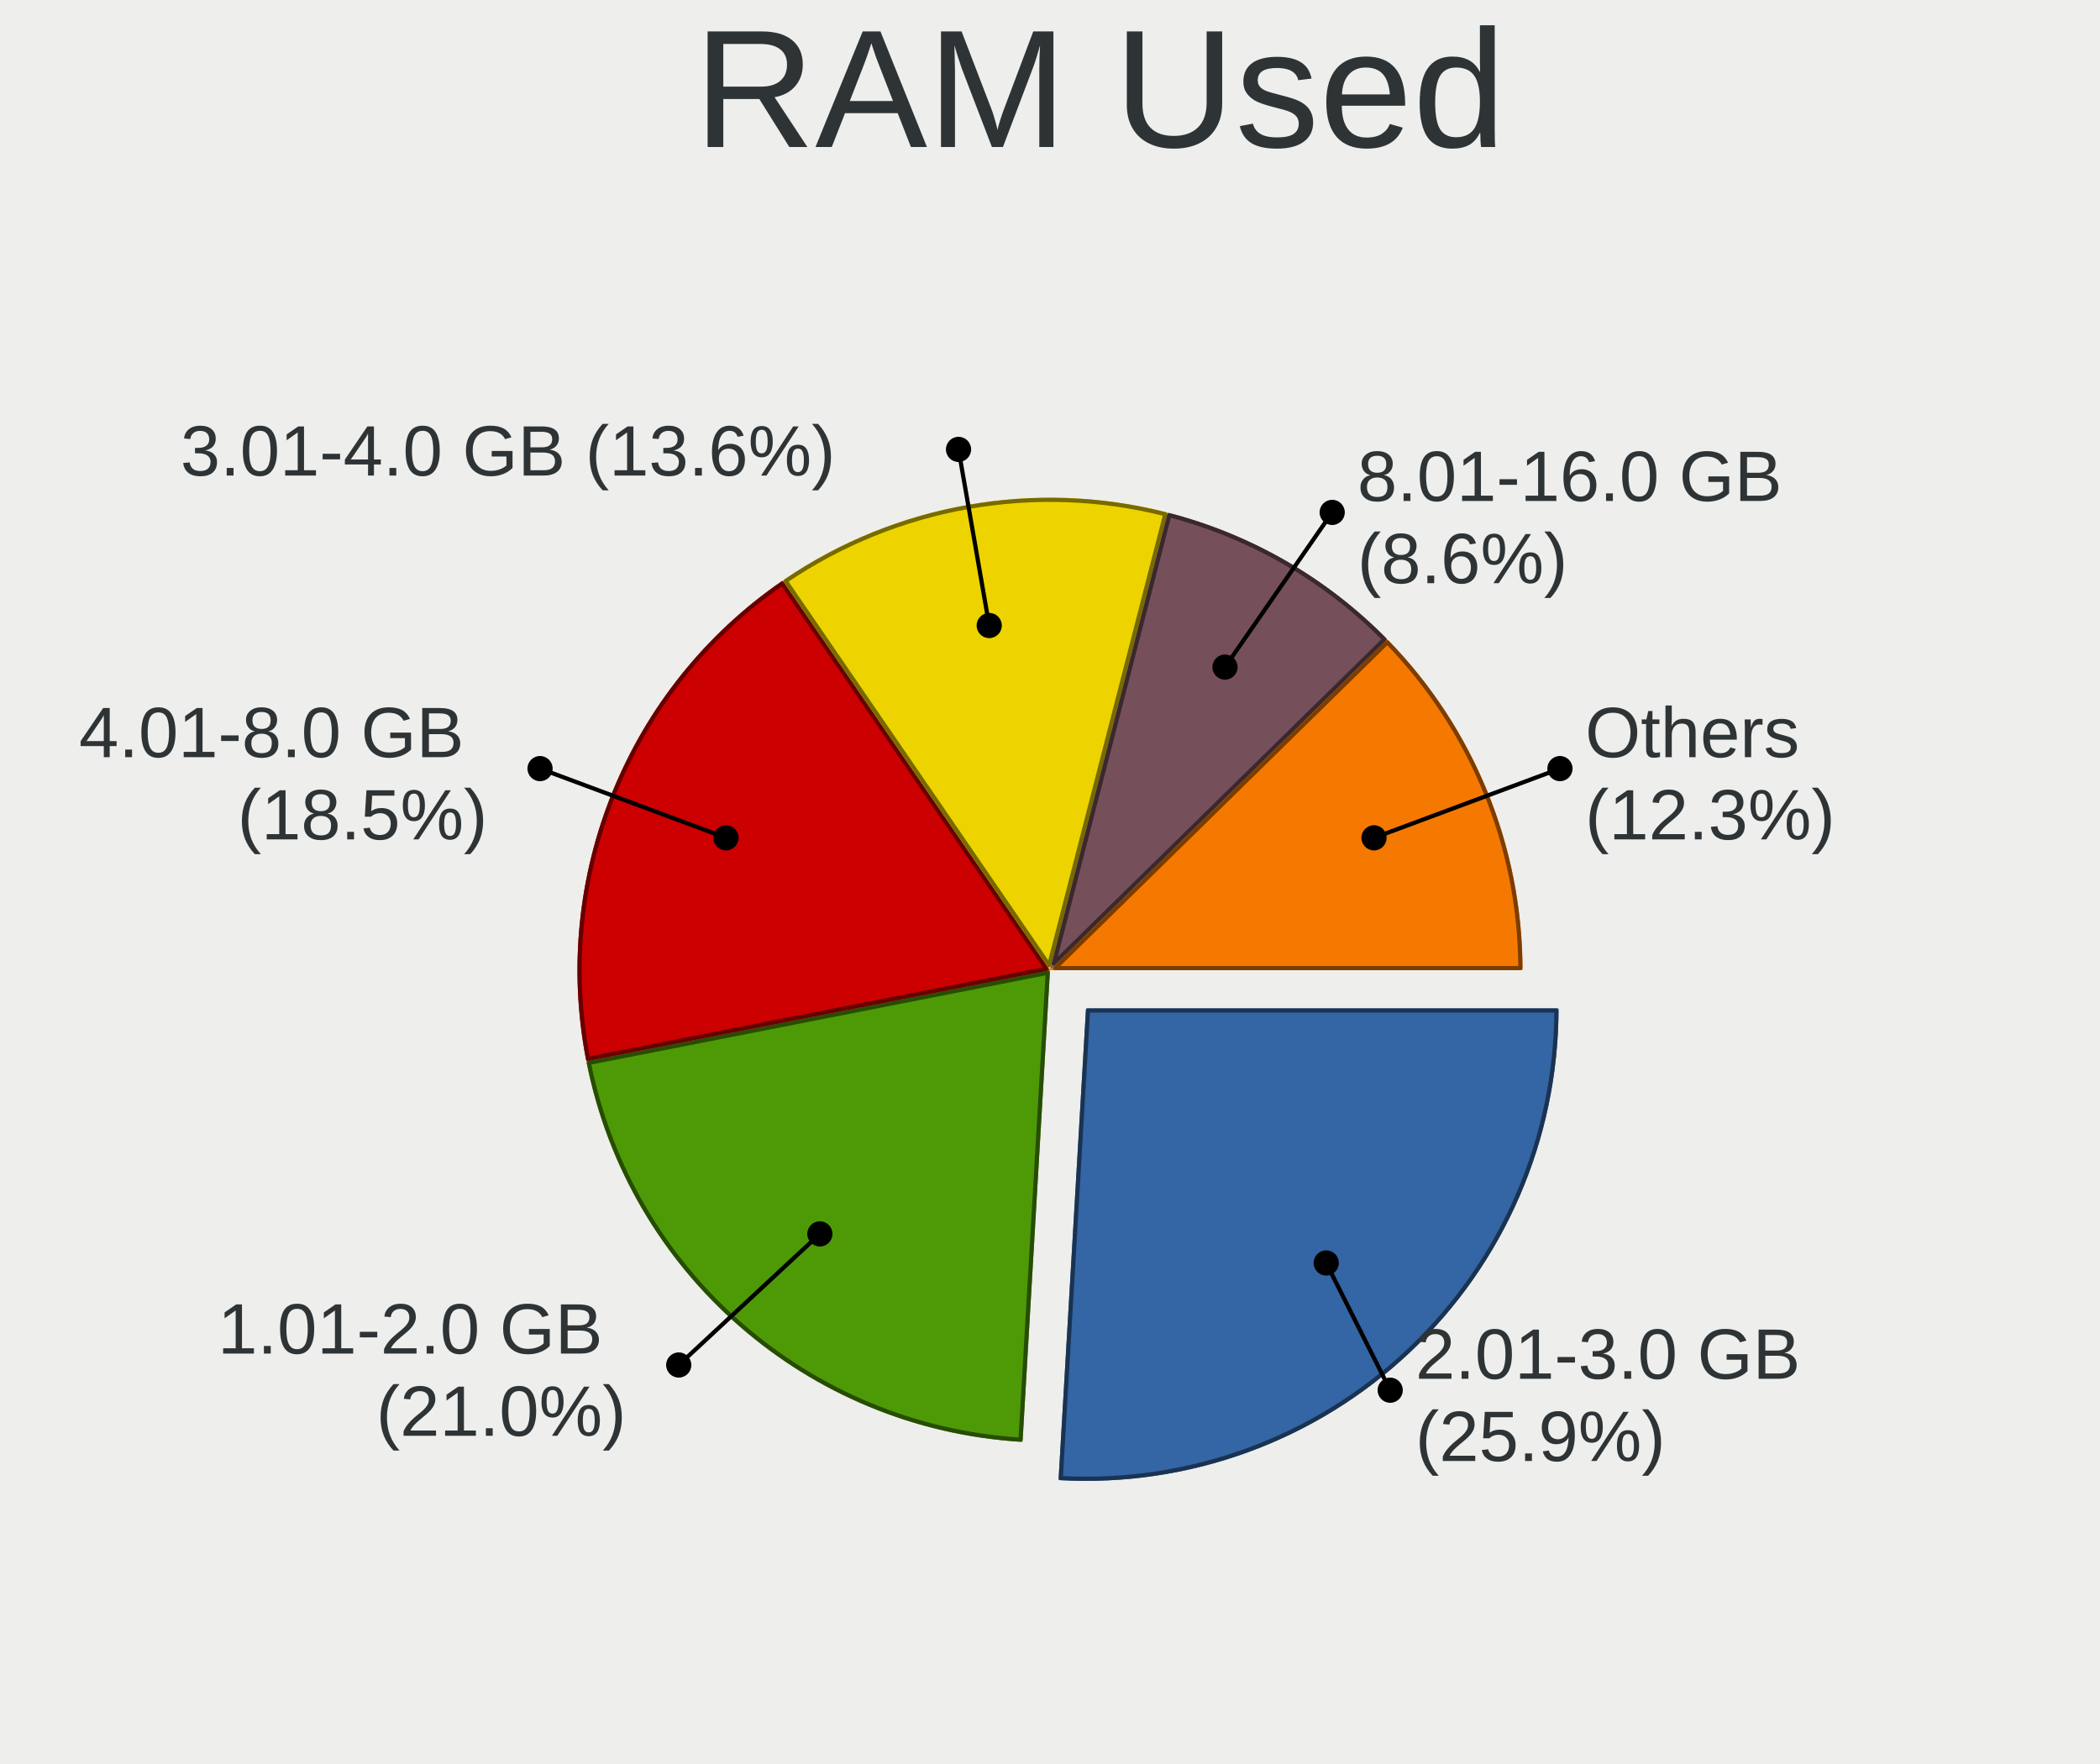
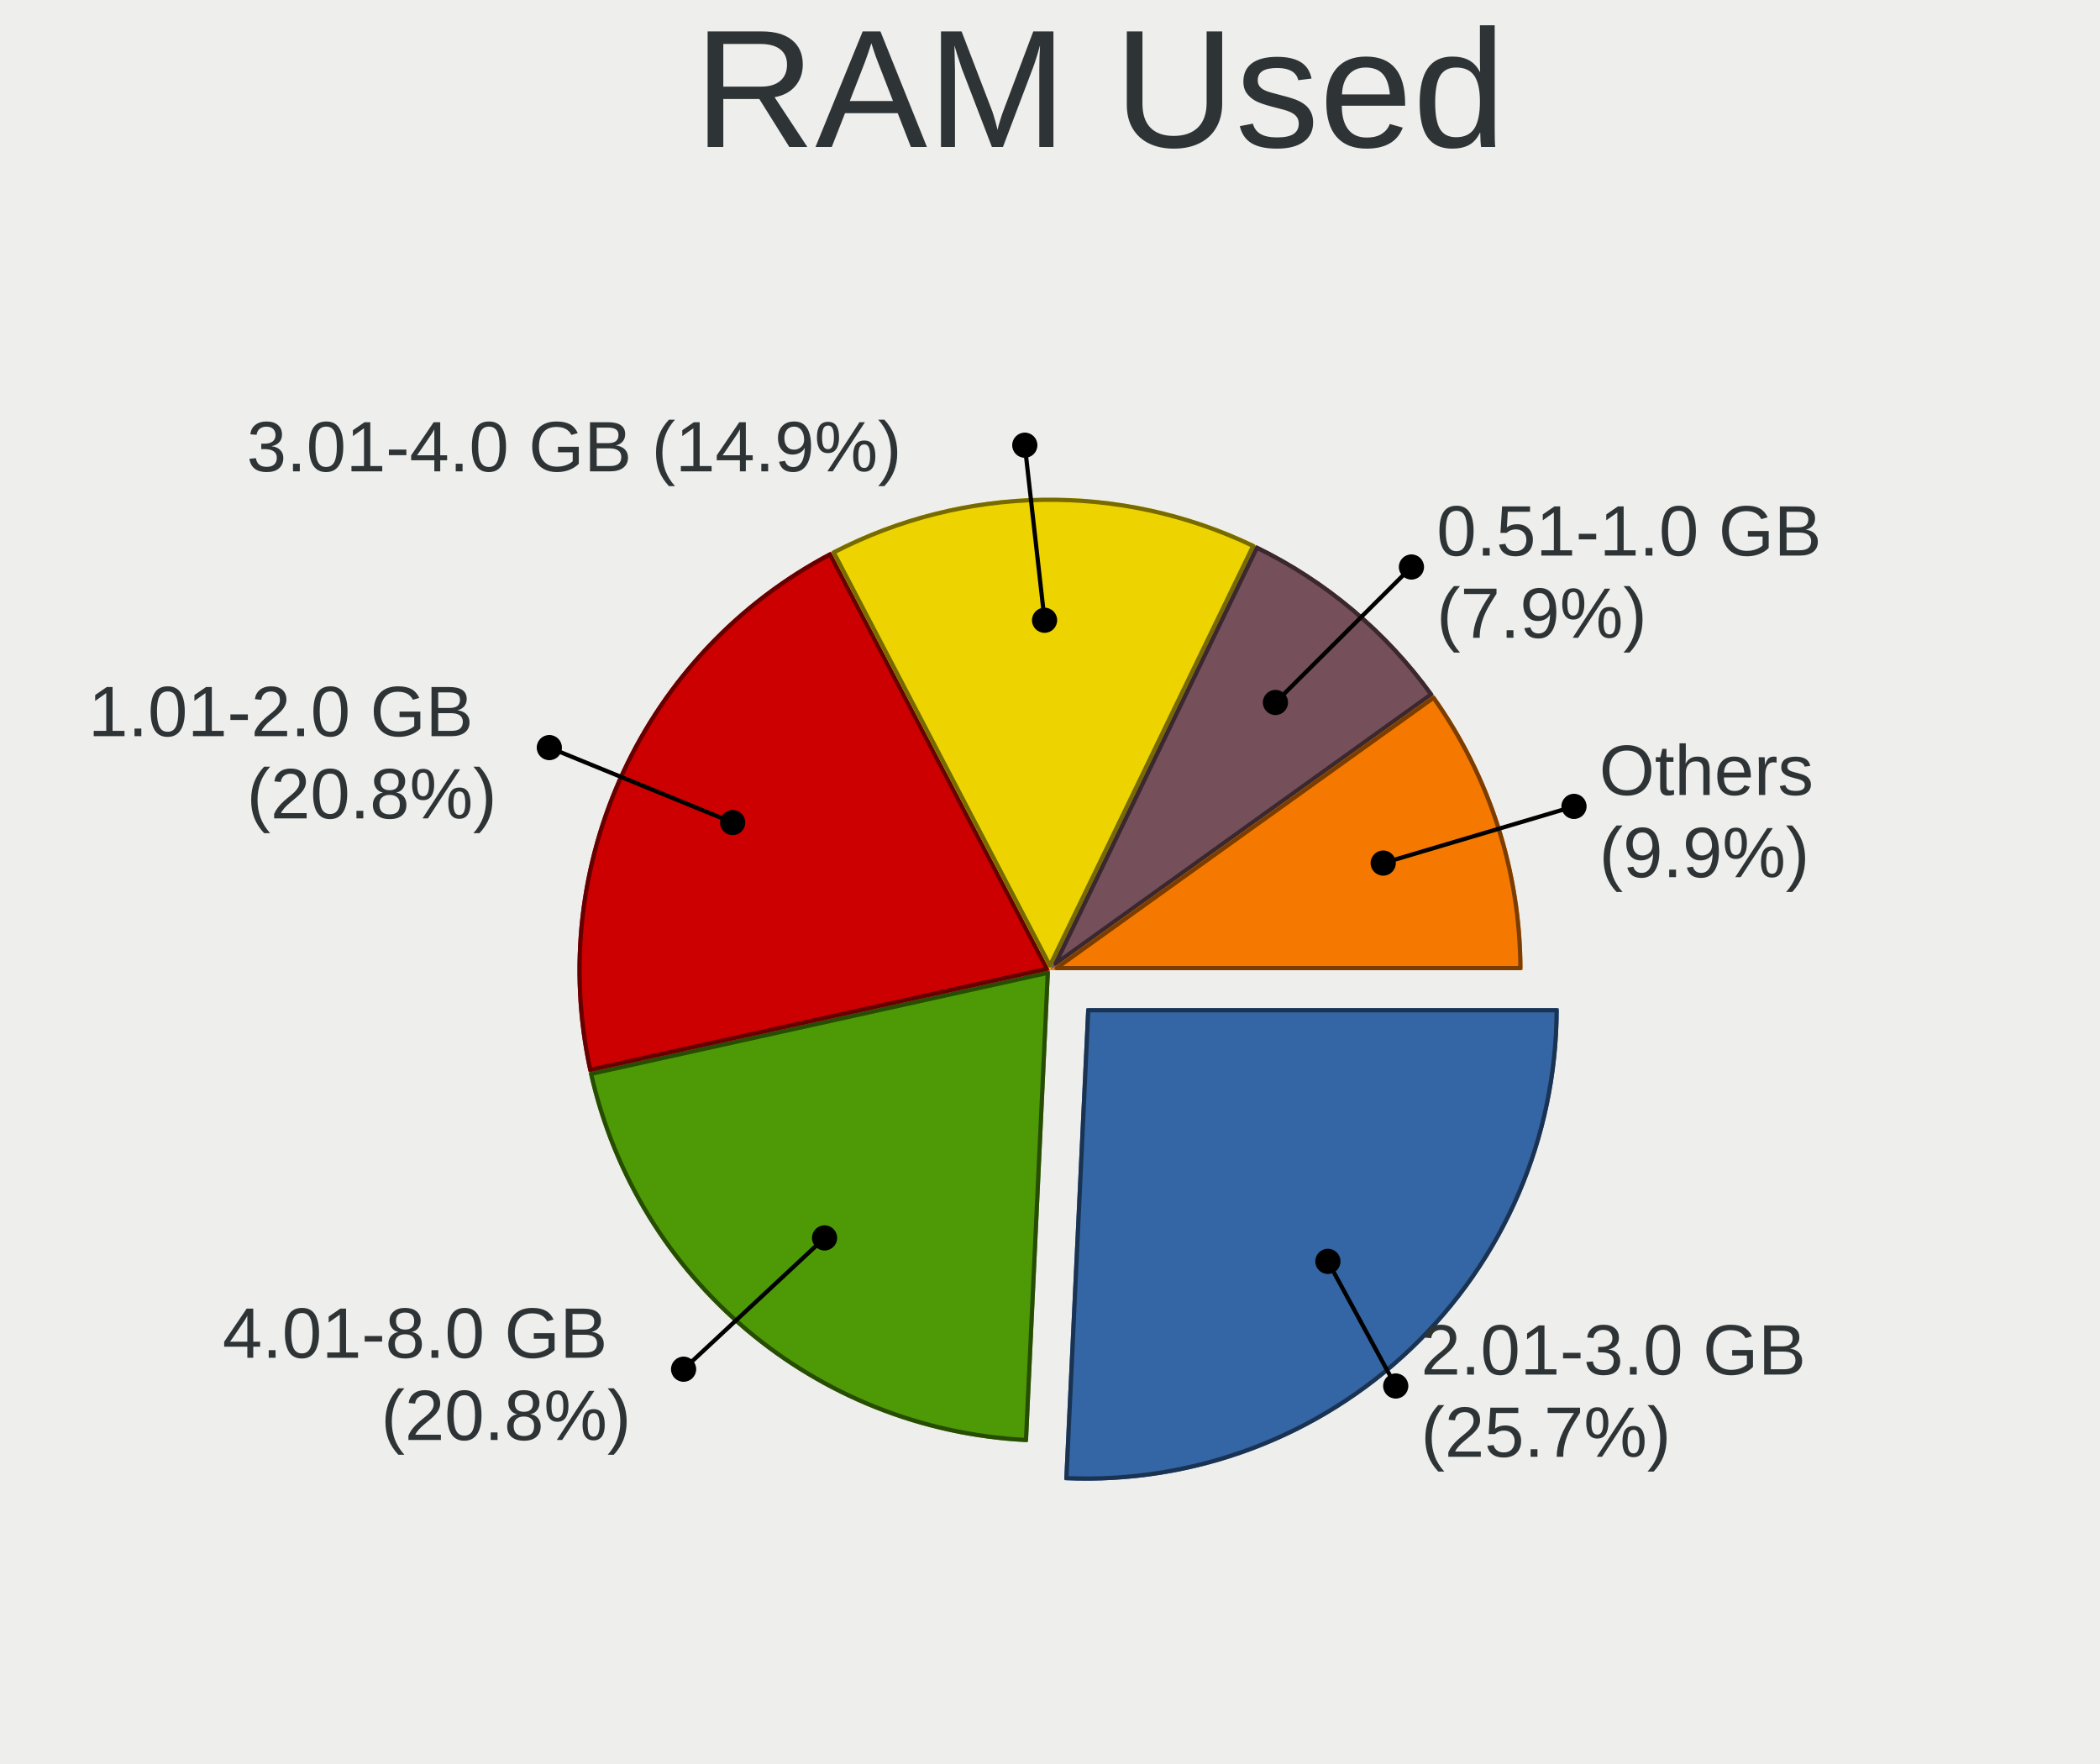
<svg xmlns="http://www.w3.org/2000/svg" width="500" height="420" version="1.0" id="ezcGraph">
  <defs />
  <g id="ezcGraphChart" color-rendering="optimizeQuality" shape-rendering="geometricPrecision" text-rendering="optimizeLegibility">
    <path d=" M 0,420 L 0,0 L 500,0 L 500,420 L 0,420 z " style="fill: #eeeeec; fill-opacity: 1.00; stroke: none;" id="ezcGraphPolygon_1" />
    <path d=" M 0,42 L 0,0 L 500,0 L 500,42 L 0,42 z " style="fill: #000000; fill-opacity: 0.00; stroke: none;" id="ezcGraphPolygon_2" />
-     <path d="M 258.58,240.09 L 371.08,240.09 A 112.50,112.50 0 0,1 252.04,352.40 z" style="fill: #3465a4; fill-opacity: 1.00; stroke: none; cursor: pointer;" id="ezcGraphCircleSector_4" />
-     <path d="M 259.05,240.59 L 370.58,240.59 A 112.00,112.00 0 0,1 252.56,351.93 z" style="fill: none; stroke: #1a3352; stroke-width: 1; stroke-opacity: 1.00; stroke-linecap: round; stroke-linejoin: round;" id="ezcGraphCircleSector_5" />
-     <path d="M 250.00,231.00 L 243.46,343.31 A 112.50,112.50 0 0,1 139.61,252.68 z" style="fill: #4e9a06; fill-opacity: 1.00; stroke: none; cursor: pointer;" id="ezcGraphCircleSector_6" />
-     <path d="M 249.46,231.61 L 242.99,342.78 A 112.00,112.00 0 0,1 140.20,253.07 z" style="fill: none; stroke: #274d03; stroke-width: 1; stroke-opacity: 1.00; stroke-linecap: round; stroke-linejoin: round;" id="ezcGraphCircleSector_7" />
-     <path d="M 250.00,231.00 L 139.61,252.68 A 112.50,112.50 0 0,1 186.37,138.22 z" style="fill: #cc0000; fill-opacity: 1.00; stroke: none; cursor: pointer;" id="ezcGraphCircleSector_8" />
-     <path d="M 249.16,230.66 L 140.00,252.09 A 112.00,112.00 0 0,1 186.24,138.92 z" style="fill: none; stroke: #660000; stroke-width: 1; stroke-opacity: 1.00; stroke-linecap: round; stroke-linejoin: round;" id="ezcGraphCircleSector_9" />
-     <path d="M 250.00,231.00 L 186.37,138.22 A 112.50,112.50 0 0,1 278.06,122.06 z" style="fill: #edd400; fill-opacity: 1.00; stroke: none; cursor: pointer;" id="ezcGraphCircleSector_10" />
-     <path d="M 249.79,229.81 L 187.06,138.35 A 112.00,112.00 0 0,1 277.45,122.42 z" style="fill: none; stroke: #776a00; stroke-width: 1; stroke-opacity: 1.00; stroke-linecap: round; stroke-linejoin: round;" id="ezcGraphCircleSector_11" />
-     <path d="M 250.00,231.00 L 278.06,122.06 A 112.50,112.50 0 0,1 330.32,152.23 z" style="fill: #75505b; fill-opacity: 1.00; stroke: none; cursor: pointer;" id="ezcGraphCircleSector_12" />
-     <path d="M 250.93,229.39 L 278.42,122.67 A 112.00,112.00 0 0,1 329.61,152.22 z" style="fill: none; stroke: #3b282e; stroke-width: 1; stroke-opacity: 1.00; stroke-linecap: round; stroke-linejoin: round;" id="ezcGraphCircleSector_13" />
-     <path d="M 250.00,231.00 L 330.32,152.23 A 112.50,112.50 0 0,1 362.50,231.00 z" style="fill: #f57900; fill-opacity: 1.00; stroke: none;" id="ezcGraphCircleSector_14" />
-     <path d="M 251.22,230.50 L 330.31,152.93 A 112.00,112.00 0 0,1 362.00,230.50 z" style="fill: none; stroke: #7b3d00; stroke-width: 1; stroke-opacity: 1.00; stroke-linecap: round; stroke-linejoin: round;" id="ezcGraphCircleSector_15" />
-     <path d=" M 235.529,148.933 L 228.22,107" style="fill: none; stroke: #000000; stroke-width: 1; stroke-opacity: 1.00; stroke-linecap: round; stroke-linejoin: round;" id="ezcGraphLine_16" />
-     <ellipse cx="235.529" cy="148.933" rx="3" ry="3" style="fill: #000000; fill-opacity: 1.00; stroke: none;" id="ezcGraphCircle_17" />
-     <ellipse cx="228.22" cy="107" rx="3" ry="3" style="fill: #000000; fill-opacity: 1.00; stroke: none;" id="ezcGraphCircle_18" />
-     <path d=" M 172.856,199.483 L 128.583,183" style="fill: none; stroke: #000000; stroke-width: 1; stroke-opacity: 1.00; stroke-linecap: round; stroke-linejoin: round;" id="ezcGraphLine_20" />
-     <ellipse cx="172.856" cy="199.483" rx="3" ry="3" style="fill: #000000; fill-opacity: 1.00; stroke: none;" id="ezcGraphCircle_21" />
-     <ellipse cx="128.583" cy="183" rx="3" ry="3" style="fill: #000000; fill-opacity: 1.00; stroke: none;" id="ezcGraphCircle_22" />
-     <path d=" M 195.207,293.786 L 161.605,325" style="fill: none; stroke: #000000; stroke-width: 1; stroke-opacity: 1.00; stroke-linecap: round; stroke-linejoin: round;" id="ezcGraphLine_24" />
-     <ellipse cx="195.207" cy="293.786" rx="3" ry="3" style="fill: #000000; fill-opacity: 1.00; stroke: none;" id="ezcGraphCircle_25" />
-     <ellipse cx="161.605" cy="325" rx="3" ry="3" style="fill: #000000; fill-opacity: 1.00; stroke: none;" id="ezcGraphCircle_26" />
-     <path d=" M 291.667,158.831 L 317.188,122" style="fill: none; stroke: #000000; stroke-width: 1; stroke-opacity: 1.00; stroke-linecap: round; stroke-linejoin: round;" id="ezcGraphLine_28" />
-     <ellipse cx="291.667" cy="158.831" rx="3" ry="3" style="fill: #000000; fill-opacity: 1.00; stroke: none;" id="ezcGraphCircle_29" />
-     <ellipse cx="317.188" cy="122" rx="3" ry="3" style="fill: #000000; fill-opacity: 1.00; stroke: none;" id="ezcGraphCircle_30" />
-     <path d=" M 327.144,199.483 L 371.417,183" style="fill: none; stroke: #000000; stroke-width: 1; stroke-opacity: 1.00; stroke-linecap: round; stroke-linejoin: round;" id="ezcGraphLine_32" />
-     <ellipse cx="327.144" cy="199.483" rx="3" ry="3" style="fill: #000000; fill-opacity: 1.00; stroke: none;" id="ezcGraphCircle_33" />
-     <ellipse cx="371.417" cy="183" rx="3" ry="3" style="fill: #000000; fill-opacity: 1.00; stroke: none;" id="ezcGraphCircle_34" />
-     <path d=" M 315.765,300.707 L 331,331" style="fill: none; stroke: #000000; stroke-width: 1; stroke-opacity: 1.00; stroke-linecap: round; stroke-linejoin: round;" id="ezcGraphLine_36" />
-     <ellipse cx="315.765" cy="300.707" rx="3" ry="3" style="fill: #000000; fill-opacity: 1.00; stroke: none;" id="ezcGraphCircle_37" />
-     <ellipse cx="331" cy="331" rx="3" ry="3" style="fill: #000000; fill-opacity: 1.00; stroke: none;" id="ezcGraphCircle_38" />
+     <path d="M 258.63,240.04 L 371.13,240.04 A 112.50,112.50 0 0,1 253.38,352.42 z" style="fill: #3465a4; fill-opacity: 1.00; stroke: none; cursor: pointer;" id="ezcGraphCircleSector_4" />
+     <path d="M 259.11,240.54 L 370.63,240.54 A 112.00,112.00 0 0,1 253.91,351.94 z" style="fill: none; stroke: #1a3352; stroke-width: 1; stroke-opacity: 1.00; stroke-linecap: round; stroke-linejoin: round;" id="ezcGraphCircleSector_5" />
+     <path d="M 250.00,231.00 L 244.75,343.38 A 112.50,112.50 0 0,1 140.16,255.30 z" style="fill: #4e9a06; fill-opacity: 1.00; stroke: none; cursor: pointer;" id="ezcGraphCircleSector_6" />
+     <path d="M 249.47,231.63 L 244.28,342.85 A 112.00,112.00 0 0,1 140.75,255.68 z" style="fill: none; stroke: #274d03; stroke-width: 1; stroke-opacity: 1.00; stroke-linecap: round; stroke-linejoin: round;" id="ezcGraphCircleSector_7" />
+     <path d="M 250.00,231.00 L 140.16,255.30 A 112.50,112.50 0 0,1 197.84,131.32 z" style="fill: #cc0000; fill-opacity: 1.00; stroke: none; cursor: pointer;" id="ezcGraphCircleSector_8" />
+     <path d="M 249.25,230.65 L 140.54,254.71 A 112.00,112.00 0 0,1 197.63,132.00 z" style="fill: none; stroke: #660000; stroke-width: 1; stroke-opacity: 1.00; stroke-linecap: round; stroke-linejoin: round;" id="ezcGraphCircleSector_9" />
+     <path d="M 250.00,231.00 L 197.84,131.32 A 112.50,112.50 0 0,1 299.04,129.75 z" style="fill: #edd400; fill-opacity: 1.00; stroke: none; cursor: pointer;" id="ezcGraphCircleSector_10" />
+     <path d="M 249.98,229.89 L 198.51,131.53 A 112.00,112.00 0 0,1 298.37,129.98 z" style="fill: none; stroke: #776a00; stroke-width: 1; stroke-opacity: 1.00; stroke-linecap: round; stroke-linejoin: round;" id="ezcGraphCircleSector_11" />
+     <path d="M 250.00,231.00 L 299.04,129.75 A 112.50,112.50 0 0,1 341.42,165.44 z" style="fill: #75505b; fill-opacity: 1.00; stroke: none; cursor: pointer;" id="ezcGraphCircleSector_12" />
+     <path d="M 251.31,229.45 L 299.27,130.42 A 112.00,112.00 0 0,1 340.73,165.33 z" style="fill: none; stroke: #3b282e; stroke-width: 1; stroke-opacity: 1.00; stroke-linecap: round; stroke-linejoin: round;" id="ezcGraphCircleSector_13" />
+     <path d="M 250.00,231.00 L 341.42,165.44 A 112.50,112.50 0 0,1 362.50,231.00 z" style="fill: #f57900; fill-opacity: 1.00; stroke: none;" id="ezcGraphCircleSector_14" />
+     <path d="M 251.56,230.50 L 341.31,166.14 A 112.00,112.00 0 0,1 362.00,230.50 z" style="fill: none; stroke: #7b3d00; stroke-width: 1; stroke-opacity: 1.00; stroke-linecap: round; stroke-linejoin: round;" id="ezcGraphCircleSector_15" />
+     <path d=" M 248.704,147.677 L 244,106" style="fill: none; stroke: #000000; stroke-width: 1; stroke-opacity: 1.00; stroke-linecap: round; stroke-linejoin: round;" id="ezcGraphLine_16" />
+     <ellipse cx="248.704" cy="147.677" rx="3" ry="3" style="fill: #000000; fill-opacity: 1.00; stroke: none;" id="ezcGraphCircle_17" />
+     <ellipse cx="244" cy="106" rx="3" ry="3" style="fill: #000000; fill-opacity: 1.00; stroke: none;" id="ezcGraphCircle_18" />
+     <path d=" M 174.444,195.847 L 130.792,178" style="fill: none; stroke: #000000; stroke-width: 1; stroke-opacity: 1.00; stroke-linecap: round; stroke-linejoin: round;" id="ezcGraphLine_20" />
+     <ellipse cx="174.444" cy="195.847" rx="3" ry="3" style="fill: #000000; fill-opacity: 1.00; stroke: none;" id="ezcGraphCircle_21" />
+     <ellipse cx="130.792" cy="178" rx="3" ry="3" style="fill: #000000; fill-opacity: 1.00; stroke: none;" id="ezcGraphCircle_22" />
+     <path d=" M 196.324,294.744 L 162.76,326" style="fill: none; stroke: #000000; stroke-width: 1; stroke-opacity: 1.00; stroke-linecap: round; stroke-linejoin: round;" id="ezcGraphLine_24" />
+     <ellipse cx="196.324" cy="294.744" rx="3" ry="3" style="fill: #000000; fill-opacity: 1.00; stroke: none;" id="ezcGraphCircle_25" />
+     <ellipse cx="162.76" cy="326" rx="3" ry="3" style="fill: #000000; fill-opacity: 1.00; stroke: none;" id="ezcGraphCircle_26" />
+     <path d=" M 303.676,167.256 L 336.056,135" style="fill: none; stroke: #000000; stroke-width: 1; stroke-opacity: 1.00; stroke-linecap: round; stroke-linejoin: round;" id="ezcGraphLine_28" />
+     <ellipse cx="303.676" cy="167.256" rx="3" ry="3" style="fill: #000000; fill-opacity: 1.00; stroke: none;" id="ezcGraphCircle_29" />
+     <ellipse cx="336.056" cy="135" rx="3" ry="3" style="fill: #000000; fill-opacity: 1.00; stroke: none;" id="ezcGraphCircle_30" />
+     <path d=" M 329.334,205.495 L 374.76,192" style="fill: none; stroke: #000000; stroke-width: 1; stroke-opacity: 1.00; stroke-linecap: round; stroke-linejoin: round;" id="ezcGraphLine_32" />
+     <ellipse cx="329.334" cy="205.495" rx="3" ry="3" style="fill: #000000; fill-opacity: 1.00; stroke: none;" id="ezcGraphCircle_33" />
+     <ellipse cx="374.76" cy="192" rx="3" ry="3" style="fill: #000000; fill-opacity: 1.00; stroke: none;" id="ezcGraphCircle_34" />
+     <path d=" M 316.165,300.327 L 332.315,330" style="fill: none; stroke: #000000; stroke-width: 1; stroke-opacity: 1.00; stroke-linecap: round; stroke-linejoin: round;" id="ezcGraphLine_36" />
+     <ellipse cx="316.165" cy="300.327" rx="3" ry="3" style="fill: #000000; fill-opacity: 1.00; stroke: none;" id="ezcGraphCircle_37" />
+     <ellipse cx="332.315" cy="330" rx="3" ry="3" style="fill: #000000; fill-opacity: 1.00; stroke: none;" id="ezcGraphCircle_38" />
    <g id="ezcGraphTextBox_3">
      <path d=" M 164.7,42 L 164.7,0.5 L 335.8,0.5 L 335.8,42 L 164.7,42 z " style="fill: #ffffff; fill-opacity: 0.00; stroke: none;" id="ezcGraphPolygon_40" />
      <text id="ezcGraphTextBox_3_text" x="165.2" text-length="169.6px" y="35" style="font-size: 40px; font-family: 'Arial'; fill: #2e3436; fill-opacity: 1.00; stroke: none;">RAM Used</text>
    </g>
    <g id="ezcGraphTextBox_19" style=" cursor: pointer;">
-       <path d=" M 42.474,116.9 L 42.474,97.6 L 223.22,97.6 L 223.22,116.9 L 42.474,116.9 z " style="fill: #ffffff; fill-opacity: 0.00; stroke: none;" id="ezcGraphPolygon_41" />
-       <text id="ezcGraphTextBox_19_text" x="42.974" text-length="179.246px" y="113.23" style="font-size: 17px; font-family: 'Arial'; fill: #2e3436; fill-opacity: 1.00; stroke: none;">3.01-4.0 GB (13.6%)</text>
+       <path d=" M 58.254,115.9 L 58.254,96.6 L 239,96.6 L 239,115.9 L 58.254,115.9 z " style="fill: #ffffff; fill-opacity: 0.00; stroke: none;" id="ezcGraphPolygon_41" />
+       <text id="ezcGraphTextBox_19_text" x="58.754" text-length="179.246px" y="112.23" style="font-size: 17px; font-family: 'Arial'; fill: #2e3436; fill-opacity: 1.00; stroke: none;">3.01-4.0 GB (14.9%)</text>
    </g>
    <g id="ezcGraphTextBox_23" style=" cursor: pointer;">
-       <path d=" M 18.309,201.85 L 18.309,164.65 L 123.583,164.65 L 123.583,201.85 L 18.309,201.85 z " style="fill: #ffffff; fill-opacity: 0.00; stroke: none;" id="ezcGraphPolygon_42" />
-       <text id="ezcGraphTextBox_23_text" x="18.809" text-length="103.774px" y="180.28" style="font-size: 17px; font-family: 'Arial'; fill: #2e3436; fill-opacity: 1.00; stroke: none;">4.01-8.0 GB</text>
-       <text id="ezcGraphTextBox_23_text" x="56.545" text-length="66.038px" y="199.86" style="font-size: 17px; font-family: 'Arial'; fill: #2e3436; fill-opacity: 1.00; stroke: none;">(18.5%)</text>
+       <path d=" M 20.518,196.85 L 20.518,159.65 L 125.792,159.65 L 125.792,196.85 L 20.518,196.85 z " style="fill: #ffffff; fill-opacity: 0.00; stroke: none;" id="ezcGraphPolygon_42" />
+       <text id="ezcGraphTextBox_23_text" x="21.018" text-length="103.774px" y="175.28" style="font-size: 17px; font-family: 'Arial'; fill: #2e3436; fill-opacity: 1.00; stroke: none;">1.01-2.0 GB</text>
+       <text id="ezcGraphTextBox_23_text" x="58.754" text-length="66.038px" y="194.86" style="font-size: 17px; font-family: 'Arial'; fill: #2e3436; fill-opacity: 1.00; stroke: none;">(20.8%)</text>
    </g>
    <g id="ezcGraphTextBox_27" style=" cursor: pointer;">
-       <path d=" M 51.331,343.85 L 51.331,306.65 L 156.605,306.65 L 156.605,343.85 L 51.331,343.85 z " style="fill: #ffffff; fill-opacity: 0.00; stroke: none;" id="ezcGraphPolygon_43" />
-       <text id="ezcGraphTextBox_27_text" x="51.831" text-length="103.774px" y="322.28" style="font-size: 17px; font-family: 'Arial'; fill: #2e3436; fill-opacity: 1.00; stroke: none;">1.01-2.0 GB</text>
-       <text id="ezcGraphTextBox_27_text" x="89.567" text-length="66.038px" y="341.86" style="font-size: 17px; font-family: 'Arial'; fill: #2e3436; fill-opacity: 1.00; stroke: none;">(21.0%)</text>
+       <path d=" M 52.486,344.85 L 52.486,307.65 L 157.76,307.65 L 157.76,344.85 L 52.486,344.85 z " style="fill: #ffffff; fill-opacity: 0.00; stroke: none;" id="ezcGraphPolygon_43" />
+       <text id="ezcGraphTextBox_27_text" x="52.986" text-length="103.774px" y="323.28" style="font-size: 17px; font-family: 'Arial'; fill: #2e3436; fill-opacity: 1.00; stroke: none;">4.01-8.0 GB</text>
+       <text id="ezcGraphTextBox_27_text" x="90.722" text-length="66.038px" y="342.86" style="font-size: 17px; font-family: 'Arial'; fill: #2e3436; fill-opacity: 1.00; stroke: none;">(20.8%)</text>
    </g>
    <g id="ezcGraphTextBox_31" style=" cursor: pointer;">
-       <path d=" M 322.688,140.85 L 322.688,103.65 L 437.396,103.65 L 437.396,140.85 L 322.688,140.85 z " style="fill: #ffffff; fill-opacity: 0.00; stroke: none;" id="ezcGraphPolygon_44" />
-       <text id="ezcGraphTextBox_31_text" x="323.188" text-length="113.208px" y="119.28" style="font-size: 17px; font-family: 'Arial'; fill: #2e3436; fill-opacity: 1.00; stroke: none;">8.01-16.0 GB</text>
-       <text id="ezcGraphTextBox_31_text" x="323.188" text-length="56.604px" y="138.86" style="font-size: 17px; font-family: 'Arial'; fill: #2e3436; fill-opacity: 1.00; stroke: none;">(8.6%)</text>
+       <path d=" M 341.556,153.85 L 341.556,116.65 L 446.83,116.65 L 446.83,153.85 L 341.556,153.85 z " style="fill: #ffffff; fill-opacity: 0.00; stroke: none;" id="ezcGraphPolygon_44" />
+       <text id="ezcGraphTextBox_31_text" x="342.056" text-length="103.774px" y="132.28" style="font-size: 17px; font-family: 'Arial'; fill: #2e3436; fill-opacity: 1.00; stroke: none;">0.51-1.0 GB</text>
+       <text id="ezcGraphTextBox_31_text" x="342.056" text-length="56.604px" y="151.86" style="font-size: 17px; font-family: 'Arial'; fill: #2e3436; fill-opacity: 1.00; stroke: none;">(7.9%)</text>
    </g>
    <g id="ezcGraphTextBox_35">
-       <path d=" M 376.917,201.85 L 376.917,164.65 L 444.455,164.65 L 444.455,201.85 L 376.917,201.85 z " style="fill: #ffffff; fill-opacity: 0.00; stroke: none;" id="ezcGraphPolygon_45" />
-       <text id="ezcGraphTextBox_35_text" x="377.417" text-length="56.604px" y="180.28" style="font-size: 17px; font-family: 'Arial'; fill: #2e3436; fill-opacity: 1.00; stroke: none;">Others</text>
-       <text id="ezcGraphTextBox_35_text" x="377.417" text-length="66.038px" y="199.86" style="font-size: 17px; font-family: 'Arial'; fill: #2e3436; fill-opacity: 1.00; stroke: none;">(12.3%)</text>
+       <path d=" M 380.26,210.85 L 380.26,173.65 L 438.364,173.65 L 438.364,210.85 L 380.26,210.85 z " style="fill: #ffffff; fill-opacity: 0.00; stroke: none;" id="ezcGraphPolygon_45" />
+       <text id="ezcGraphTextBox_35_text" x="380.76" text-length="56.604px" y="189.28" style="font-size: 17px; font-family: 'Arial'; fill: #2e3436; fill-opacity: 1.00; stroke: none;">Others</text>
+       <text id="ezcGraphTextBox_35_text" x="380.76" text-length="56.604px" y="208.86" style="font-size: 17px; font-family: 'Arial'; fill: #2e3436; fill-opacity: 1.00; stroke: none;">(9.9%)</text>
    </g>
    <g id="ezcGraphTextBox_39" style=" cursor: pointer;">
-       <path d=" M 336.5,349.85 L 336.5,312.65 L 441.774,312.65 L 441.774,349.85 L 336.5,349.85 z " style="fill: #ffffff; fill-opacity: 0.00; stroke: none;" id="ezcGraphPolygon_46" />
-       <text id="ezcGraphTextBox_39_text" x="337" text-length="103.774px" y="328.28" style="font-size: 17px; font-family: 'Arial'; fill: #2e3436; fill-opacity: 1.00; stroke: none;">2.01-3.0 GB</text>
-       <text id="ezcGraphTextBox_39_text" x="337" text-length="66.038px" y="347.86" style="font-size: 17px; font-family: 'Arial'; fill: #2e3436; fill-opacity: 1.00; stroke: none;">(25.9%)</text>
+       <path d=" M 337.815,348.85 L 337.815,311.65 L 443.089,311.65 L 443.089,348.85 L 337.815,348.85 z " style="fill: #ffffff; fill-opacity: 0.00; stroke: none;" id="ezcGraphPolygon_46" />
+       <text id="ezcGraphTextBox_39_text" x="338.315" text-length="103.774px" y="327.28" style="font-size: 17px; font-family: 'Arial'; fill: #2e3436; fill-opacity: 1.00; stroke: none;">2.01-3.0 GB</text>
+       <text id="ezcGraphTextBox_39_text" x="338.315" text-length="66.038px" y="346.86" style="font-size: 17px; font-family: 'Arial'; fill: #2e3436; fill-opacity: 1.00; stroke: none;">(25.7%)</text>
    </g>
  </g>
</svg>
